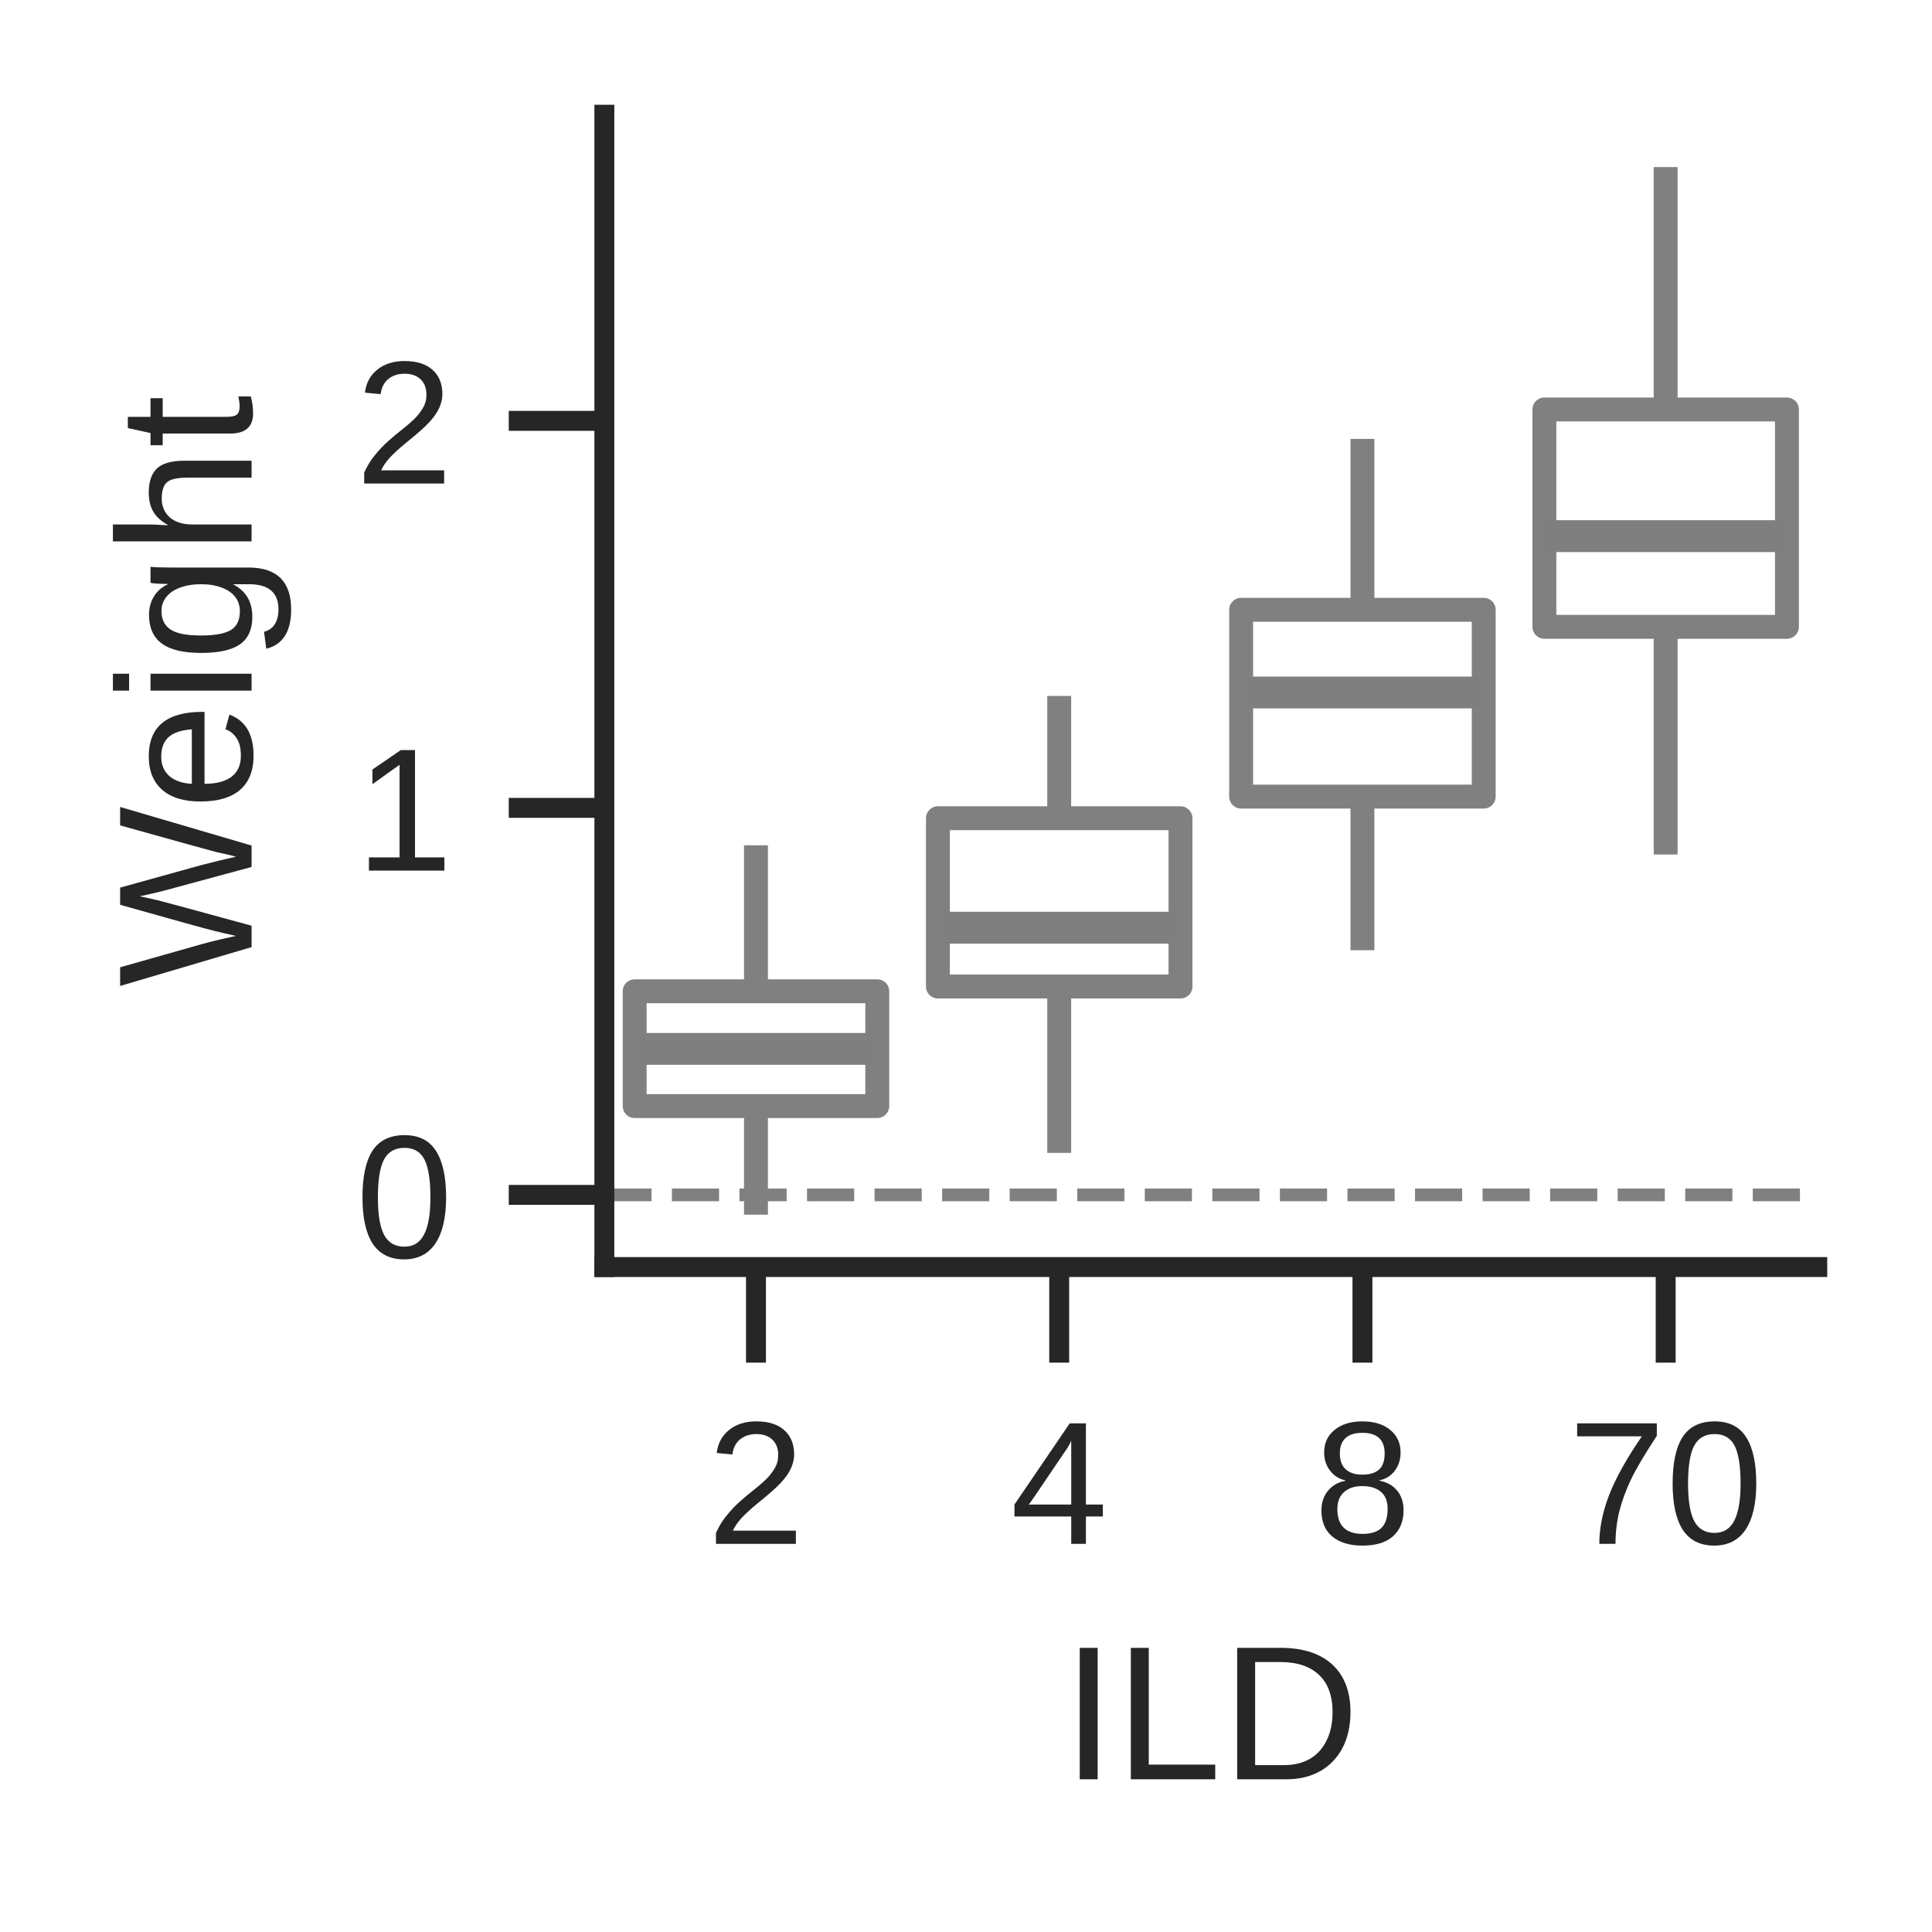
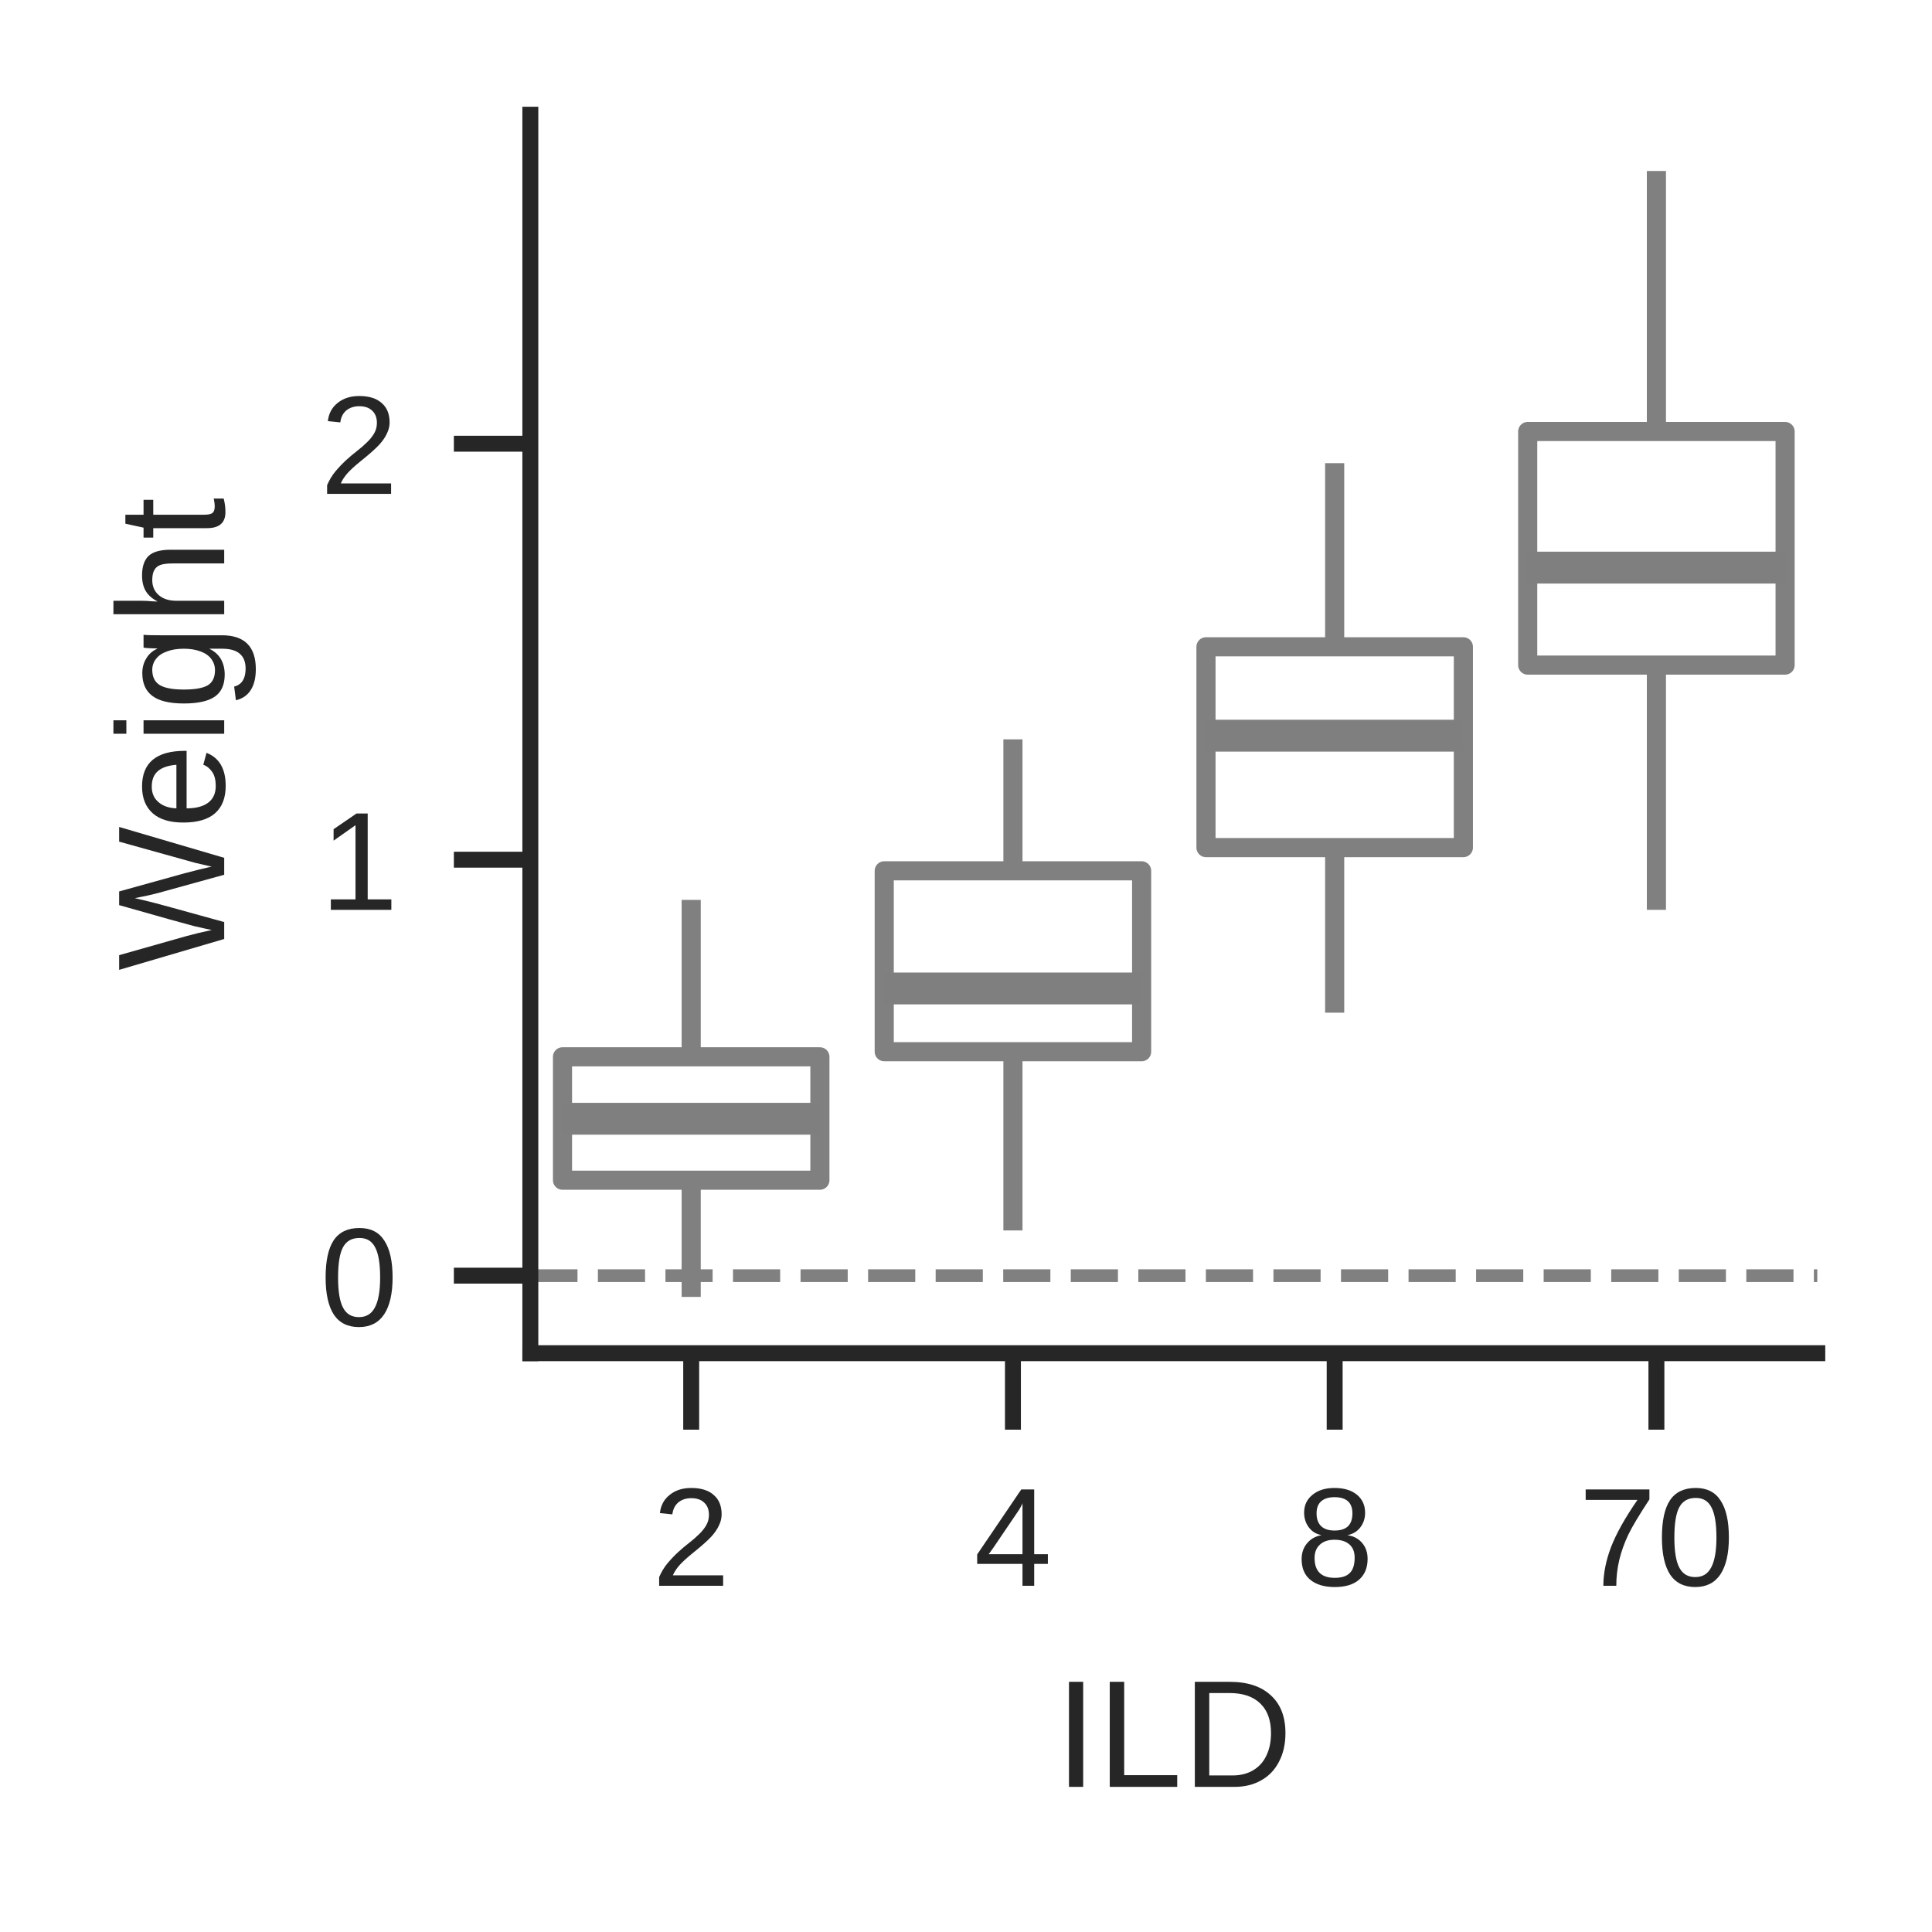
<svg xmlns="http://www.w3.org/2000/svg" xmlns:xlink="http://www.w3.org/1999/xlink" width="121.26pt" height="121.26pt" viewBox="0 0 121.26 121.26" version="1.1">
  <defs>
    <style type="text/css">*{stroke-linejoin: round; stroke-linecap: butt}</style>
  </defs>
  <g id="figure_1">
    <g id="patch_1">
      <path d="M 0 121.26  L 121.26 121.26  L 121.26 -0  L 0 -0  z " style="fill: #ffffff" />
    </g>
    <g id="axes_1">
      <g id="patch_2">
-         <path d="M 37.932 79.525  L 114.06 79.525  L 114.06 7.2  L 37.932 7.2  z " style="fill: #ffffff" />
+         <path d="M 33.286 84.932  L 114.06 84.932  L 114.06 7.2  L 33.286 7.2  z " style="fill: #ffffff" />
      </g>
      <g id="matplotlib.axis_1">
        <g id="xtick_1">
          <g id="line2d_1">
            <defs>
-               <path id="m96d7ba6544" d="M 0 0  L 0 6  " style="stroke: #262626; stroke-width: 1.25" />
+               <path id="m5a4fe036d7" d="M 0 0  L 0 4.8  " style="stroke: #262626" />
            </defs>
            <g>
-               <use xlink:href="#m96d7ba6544" x="47.448" y="79.525" style="fill: #262626; stroke: #262626; stroke-width: 1.25" />
+               <use xlink:href="#m5a4fe036d7" x="43.382" y="84.932" style="fill: #262626; stroke: #262626" />
            </g>
          </g>
          <g id="text_1">
-             <text style="font-size: 11px; font-family: 'Arial', 'DejaVu Sans', 'Liberation Sans', 'Bitstream Vera Sans', sans-serif; text-anchor: middle; fill: #262626" x="47.448" y="96.899" transform="rotate(-0 47.44797 96.89889)">2</text>
+             <text style="font-size: 8.8px; font-family: 'Arial', 'DejaVu Sans', 'Liberation Sans', 'Bitstream Vera Sans', sans-serif; text-anchor: middle; fill: #262626" x="43.382" y="99.531" transform="rotate(-0 43.38236 99.53102)">2</text>
          </g>
        </g>
        <g id="xtick_2">
          <g id="line2d_2">
            <g>
-               <use xlink:href="#m96d7ba6544" x="66.48" y="79.525" style="fill: #262626; stroke: #262626; stroke-width: 1.25" />
+               <use xlink:href="#m5a4fe036d7" x="63.576" y="84.932" style="fill: #262626; stroke: #262626" />
            </g>
          </g>
          <g id="text_2">
-             <text style="font-size: 11px; font-family: 'Arial', 'DejaVu Sans', 'Liberation Sans', 'Bitstream Vera Sans', sans-serif; text-anchor: middle; fill: #262626" x="66.48" y="96.899" transform="rotate(-0 66.47984 96.89889)">4</text>
+             <text style="font-size: 8.8px; font-family: 'Arial', 'DejaVu Sans', 'Liberation Sans', 'Bitstream Vera Sans', sans-serif; text-anchor: middle; fill: #262626" x="63.576" y="99.531" transform="rotate(-0 63.57584 99.53102)">4</text>
          </g>
        </g>
        <g id="xtick_3">
          <g id="line2d_3">
            <g>
-               <use xlink:href="#m96d7ba6544" x="85.512" y="79.525" style="fill: #262626; stroke: #262626; stroke-width: 1.25" />
+               <use xlink:href="#m5a4fe036d7" x="83.769" y="84.932" style="fill: #262626; stroke: #262626" />
            </g>
          </g>
          <g id="text_3">
-             <text style="font-size: 11px; font-family: 'Arial', 'DejaVu Sans', 'Liberation Sans', 'Bitstream Vera Sans', sans-serif; text-anchor: middle; fill: #262626" x="85.512" y="96.899" transform="rotate(-0 85.51171 96.89889)">8</text>
+             <text style="font-size: 8.8px; font-family: 'Arial', 'DejaVu Sans', 'Liberation Sans', 'Bitstream Vera Sans', sans-serif; text-anchor: middle; fill: #262626" x="83.769" y="99.531" transform="rotate(-0 83.76931 99.53102)">8</text>
          </g>
        </g>
        <g id="xtick_4">
          <g id="line2d_4">
            <g>
-               <use xlink:href="#m96d7ba6544" x="104.544" y="79.525" style="fill: #262626; stroke: #262626; stroke-width: 1.25" />
+               <use xlink:href="#m5a4fe036d7" x="103.963" y="84.932" style="fill: #262626; stroke: #262626" />
            </g>
          </g>
          <g id="text_4">
-             <text style="font-size: 11px; font-family: 'Arial', 'DejaVu Sans', 'Liberation Sans', 'Bitstream Vera Sans', sans-serif; text-anchor: middle; fill: #262626" x="104.544" y="96.899" transform="rotate(-0 104.5436 96.89889)">70</text>
+             <text style="font-size: 8.8px; font-family: 'Arial', 'DejaVu Sans', 'Liberation Sans', 'Bitstream Vera Sans', sans-serif; text-anchor: middle; fill: #262626" x="103.963" y="99.531" transform="rotate(-0 103.9628 99.53102)">70</text>
          </g>
        </g>
        <g id="text_5">
-           <text style="font-size: 12px; font-family: 'Arial', 'DejaVu Sans', 'Liberation Sans', 'Bitstream Vera Sans', sans-serif; text-anchor: middle; fill: #262626" x="75.996" y="111.675" transform="rotate(-0 75.99578 111.6745)">ILD</text>
+           <text style="font-size: 9.6px; font-family: 'Arial', 'DejaVu Sans', 'Liberation Sans', 'Bitstream Vera Sans', sans-serif; text-anchor: middle; fill: #262626" x="73.673" y="112.152" transform="rotate(-0 73.67257 112.1515)">ILD</text>
        </g>
      </g>
      <g id="matplotlib.axis_2">
        <g id="ytick_1">
          <g id="line2d_5">
            <defs>
-               <path id="m89f387f9e2" d="M 0 0  L -6 0  " style="stroke: #262626; stroke-width: 1.25" />
+               <path id="m05b5627e97" d="M 0 0  L -4.8 0  " style="stroke: #262626" />
            </defs>
            <g>
-               <use xlink:href="#m89f387f9e2" x="37.932" y="74.996" style="fill: #262626; stroke: #262626; stroke-width: 1.25" />
+               <use xlink:href="#m05b5627e97" x="33.286" y="80.065" style="fill: #262626; stroke: #262626" />
            </g>
          </g>
          <g id="text_6">
-             <text style="font-size: 11px; font-family: 'Arial', 'DejaVu Sans', 'Liberation Sans', 'Bitstream Vera Sans', sans-serif; text-anchor: end; fill: #262626" x="28.432" y="78.933" transform="rotate(-0 28.43203 78.93317)">0</text>
+             <text style="font-size: 8.8px; font-family: 'Arial', 'DejaVu Sans', 'Liberation Sans', 'Bitstream Vera Sans', sans-serif; text-anchor: end; fill: #262626" x="24.986" y="83.214" transform="rotate(-0 24.98562 83.21406)">0</text>
          </g>
        </g>
        <g id="ytick_2">
          <g id="line2d_6">
            <g>
-               <use xlink:href="#m89f387f9e2" x="37.932" y="50.705" style="fill: #262626; stroke: #262626; stroke-width: 1.25" />
+               <use xlink:href="#m05b5627e97" x="33.286" y="53.957" style="fill: #262626; stroke: #262626" />
            </g>
          </g>
          <g id="text_7">
-             <text style="font-size: 11px; font-family: 'Arial', 'DejaVu Sans', 'Liberation Sans', 'Bitstream Vera Sans', sans-serif; text-anchor: end; fill: #262626" x="28.432" y="54.642" transform="rotate(-0 28.43203 54.64158)">1</text>
+             <text style="font-size: 8.8px; font-family: 'Arial', 'DejaVu Sans', 'Liberation Sans', 'Bitstream Vera Sans', sans-serif; text-anchor: end; fill: #262626" x="24.986" y="57.107" transform="rotate(-0 24.98562 57.10651)">1</text>
          </g>
        </g>
        <g id="ytick_3">
          <g id="line2d_7">
            <g>
-               <use xlink:href="#m89f387f9e2" x="37.932" y="26.413" style="fill: #262626; stroke: #262626; stroke-width: 1.25" />
+               <use xlink:href="#m05b5627e97" x="33.286" y="27.85" style="fill: #262626; stroke: #262626" />
            </g>
          </g>
          <g id="text_8">
-             <text style="font-size: 11px; font-family: 'Arial', 'DejaVu Sans', 'Liberation Sans', 'Bitstream Vera Sans', sans-serif; text-anchor: end; fill: #262626" x="28.432" y="30.35" transform="rotate(-0 28.43203 30.34999)">2</text>
+             <text style="font-size: 8.8px; font-family: 'Arial', 'DejaVu Sans', 'Liberation Sans', 'Bitstream Vera Sans', sans-serif; text-anchor: end; fill: #262626" x="24.986" y="30.999" transform="rotate(-0 24.98562 30.99896)">2</text>
          </g>
        </g>
        <g id="text_9">
-           <text style="font-size: 12px; font-family: 'Arial', 'DejaVu Sans', 'Liberation Sans', 'Bitstream Vera Sans', sans-serif; text-anchor: middle; fill: #262626" x="15.789" y="43.363" transform="rotate(-90 15.78937 43.36265)">Weight</text>
+           <text style="font-size: 9.6px; font-family: 'Arial', 'DejaVu Sans', 'Liberation Sans', 'Bitstream Vera Sans', sans-serif; text-anchor: middle; fill: #262626" x="14.072" y="46.066" transform="rotate(-90 14.0715 46.06607)">Weight</text>
        </g>
      </g>
      <g id="line2d_8">
-         <path d="M 39.835 69.422  L 55.061 69.422  L 55.061 62.217  L 39.835 62.217  L 39.835 69.422  " clip-path="url(#pa291f125d8)" style="fill: none; stroke: #808080; stroke-width: 1.5; stroke-linecap: round" />
+         <path d="M 35.305 74.074  L 51.46 74.074  L 51.46 66.33  L 35.305 66.33  L 35.305 74.074  " clip-path="url(#p1c56115681)" style="fill: none; stroke: #808080; stroke-width: 1.2; stroke-linecap: round" />
      </g>
      <g id="line2d_9">
-         <path d="M 47.448 69.422  L 47.448 76.238  " clip-path="url(#pa291f125d8)" style="fill: none; stroke: #808080; stroke-width: 1.5" />
+         <path d="M 43.382 74.074  L 43.382 81.399  " clip-path="url(#p1c56115681)" style="fill: none; stroke: #808080; stroke-width: 1.2" />
      </g>
      <g id="line2d_10">
-         <path d="M 47.448 62.217  L 47.448 53.054  " clip-path="url(#pa291f125d8)" style="fill: none; stroke: #808080; stroke-width: 1.5" />
+         <path d="M 43.382 66.33  L 43.382 56.482  " clip-path="url(#p1c56115681)" style="fill: none; stroke: #808080; stroke-width: 1.2" />
      </g>
      <g id="line2d_11">
-         <path d="M 58.867 61.918  L 74.093 61.918  L 74.093 51.355  L 58.867 51.355  L 58.867 61.918  " clip-path="url(#pa291f125d8)" style="fill: none; stroke: #808080; stroke-width: 1.5; stroke-linecap: round" />
+         <path d="M 55.498 66.009  L 71.653 66.009  L 71.653 54.656  L 55.498 54.656  L 55.498 66.009  " clip-path="url(#p1c56115681)" style="fill: none; stroke: #808080; stroke-width: 1.2; stroke-linecap: round" />
      </g>
      <g id="line2d_12">
-         <path d="M 66.48 61.918  L 66.48 72.357  " clip-path="url(#pa291f125d8)" style="fill: none; stroke: #808080; stroke-width: 1.5" />
+         <path d="M 63.576 66.009  L 63.576 77.228  " clip-path="url(#p1c56115681)" style="fill: none; stroke: #808080; stroke-width: 1.2" />
      </g>
      <g id="line2d_13">
-         <path d="M 66.48 51.355  L 66.48 43.68  " clip-path="url(#pa291f125d8)" style="fill: none; stroke: #808080; stroke-width: 1.5" />
+         <path d="M 63.576 54.656  L 63.576 46.407  " clip-path="url(#p1c56115681)" style="fill: none; stroke: #808080; stroke-width: 1.2" />
      </g>
      <g id="line2d_14">
-         <path d="M 77.899 49.999  L 93.124 49.999  L 93.124 38.272  L 77.899 38.272  L 77.899 49.999  " clip-path="url(#pa291f125d8)" style="fill: none; stroke: #808080; stroke-width: 1.5; stroke-linecap: round" />
+         <path d="M 75.692 53.199  L 91.847 53.199  L 91.847 40.595  L 75.692 40.595  L 75.692 53.199  " clip-path="url(#p1c56115681)" style="fill: none; stroke: #808080; stroke-width: 1.2; stroke-linecap: round" />
      </g>
      <g id="line2d_15">
-         <path d="M 85.512 49.999  L 85.512 59.641  " clip-path="url(#pa291f125d8)" style="fill: none; stroke: #808080; stroke-width: 1.5" />
+         <path d="M 83.769 53.199  L 83.769 63.561  " clip-path="url(#p1c56115681)" style="fill: none; stroke: #808080; stroke-width: 1.2" />
      </g>
      <g id="line2d_16">
-         <path d="M 85.512 38.272  L 85.512 27.548  " clip-path="url(#pa291f125d8)" style="fill: none; stroke: #808080; stroke-width: 1.5" />
+         <path d="M 83.769 40.595  L 83.769 29.07  " clip-path="url(#p1c56115681)" style="fill: none; stroke: #808080; stroke-width: 1.2" />
      </g>
      <g id="line2d_17">
-         <path d="M 96.931 39.342  L 112.156 39.342  L 112.156 25.7  L 96.931 25.7  L 96.931 39.342  " clip-path="url(#pa291f125d8)" style="fill: none; stroke: #808080; stroke-width: 1.5; stroke-linecap: round" />
+         <path d="M 95.885 41.744  L 112.04 41.744  L 112.04 27.083  L 95.885 27.083  L 95.885 41.744  " clip-path="url(#p1c56115681)" style="fill: none; stroke: #808080; stroke-width: 1.2; stroke-linecap: round" />
      </g>
      <g id="line2d_18">
-         <path d="M 104.544 39.342  L 104.544 53.634  " clip-path="url(#pa291f125d8)" style="fill: none; stroke: #808080; stroke-width: 1.5" />
+         <path d="M 103.963 41.744  L 103.963 57.105  " clip-path="url(#p1c56115681)" style="fill: none; stroke: #808080; stroke-width: 1.2" />
      </g>
      <g id="line2d_19">
-         <path d="M 104.544 25.7  L 104.544 10.488  " clip-path="url(#pa291f125d8)" style="fill: none; stroke: #808080; stroke-width: 1.5" />
+         <path d="M 103.963 27.083  L 103.963 10.733  " clip-path="url(#p1c56115681)" style="fill: none; stroke: #808080; stroke-width: 1.2" />
      </g>
      <g id="line2d_20">
-         <path d="M 37.932 74.996  L 114.06 74.996  " clip-path="url(#pa291f125d8)" style="fill: none; stroke-dasharray: 2.96,1.28; stroke-dashoffset: 0; stroke: #808080; stroke-width: 0.8" />
+         <path d="M 33.286 80.065  L 114.06 80.065  " clip-path="url(#p1c56115681)" style="fill: none; stroke-dasharray: 2.96,1.28; stroke-dashoffset: 0; stroke: #808080; stroke-width: 0.8" />
      </g>
      <g id="line2d_21">
-         <path d="M 39.835 65.833  L 55.061 65.833  " clip-path="url(#pa291f125d8)" style="fill: none; stroke: #7f7f7f; stroke-width: 2" />
+         <path d="M 35.305 70.217  L 51.46 70.217  " clip-path="url(#p1c56115681)" style="fill: none; stroke: #7f7f7f; stroke-width: 2" />
      </g>
      <g id="line2d_22">
-         <path d="M 58.867 58.225  L 74.093 58.225  " clip-path="url(#pa291f125d8)" style="fill: none; stroke: #7f7f7f; stroke-width: 2" />
+         <path d="M 55.498 62.04  L 71.653 62.04  " clip-path="url(#p1c56115681)" style="fill: none; stroke: #7f7f7f; stroke-width: 2" />
      </g>
      <g id="line2d_23">
-         <path d="M 77.899 43.463  L 93.124 43.463  " clip-path="url(#pa291f125d8)" style="fill: none; stroke: #7f7f7f; stroke-width: 2" />
+         <path d="M 75.692 46.174  L 91.847 46.174  " clip-path="url(#p1c56115681)" style="fill: none; stroke: #7f7f7f; stroke-width: 2" />
      </g>
      <g id="line2d_24">
-         <path d="M 96.931 33.65  L 112.156 33.65  " clip-path="url(#pa291f125d8)" style="fill: none; stroke: #7f7f7f; stroke-width: 2" />
+         <path d="M 95.885 35.627  L 112.04 35.627  " clip-path="url(#p1c56115681)" style="fill: none; stroke: #7f7f7f; stroke-width: 2" />
      </g>
      <g id="patch_3">
-         <path d="M 37.932 79.525  L 37.932 7.2  " style="fill: none; stroke: #262626; stroke-width: 1.25; stroke-linejoin: miter; stroke-linecap: square" />
+         <path d="M 33.286 84.932  L 33.286 7.2  " style="fill: none; stroke: #262626; stroke-linejoin: miter; stroke-linecap: square" />
      </g>
      <g id="patch_4">
-         <path d="M 37.932 79.525  L 114.06 79.525  " style="fill: none; stroke: #262626; stroke-width: 1.25; stroke-linejoin: miter; stroke-linecap: square" />
+         <path d="M 33.286 84.932  L 114.06 84.932  " style="fill: none; stroke: #262626; stroke-linejoin: miter; stroke-linecap: square" />
      </g>
    </g>
  </g>
  <defs>
-     <clipPath id="pa291f125d8">
-       <rect x="37.932" y="7.2" width="76.127" height="72.325" />
+     <clipPath id="p1c56115681">
+       <rect x="33.286" y="7.2" width="80.774" height="77.732" />
    </clipPath>
  </defs>
</svg>
